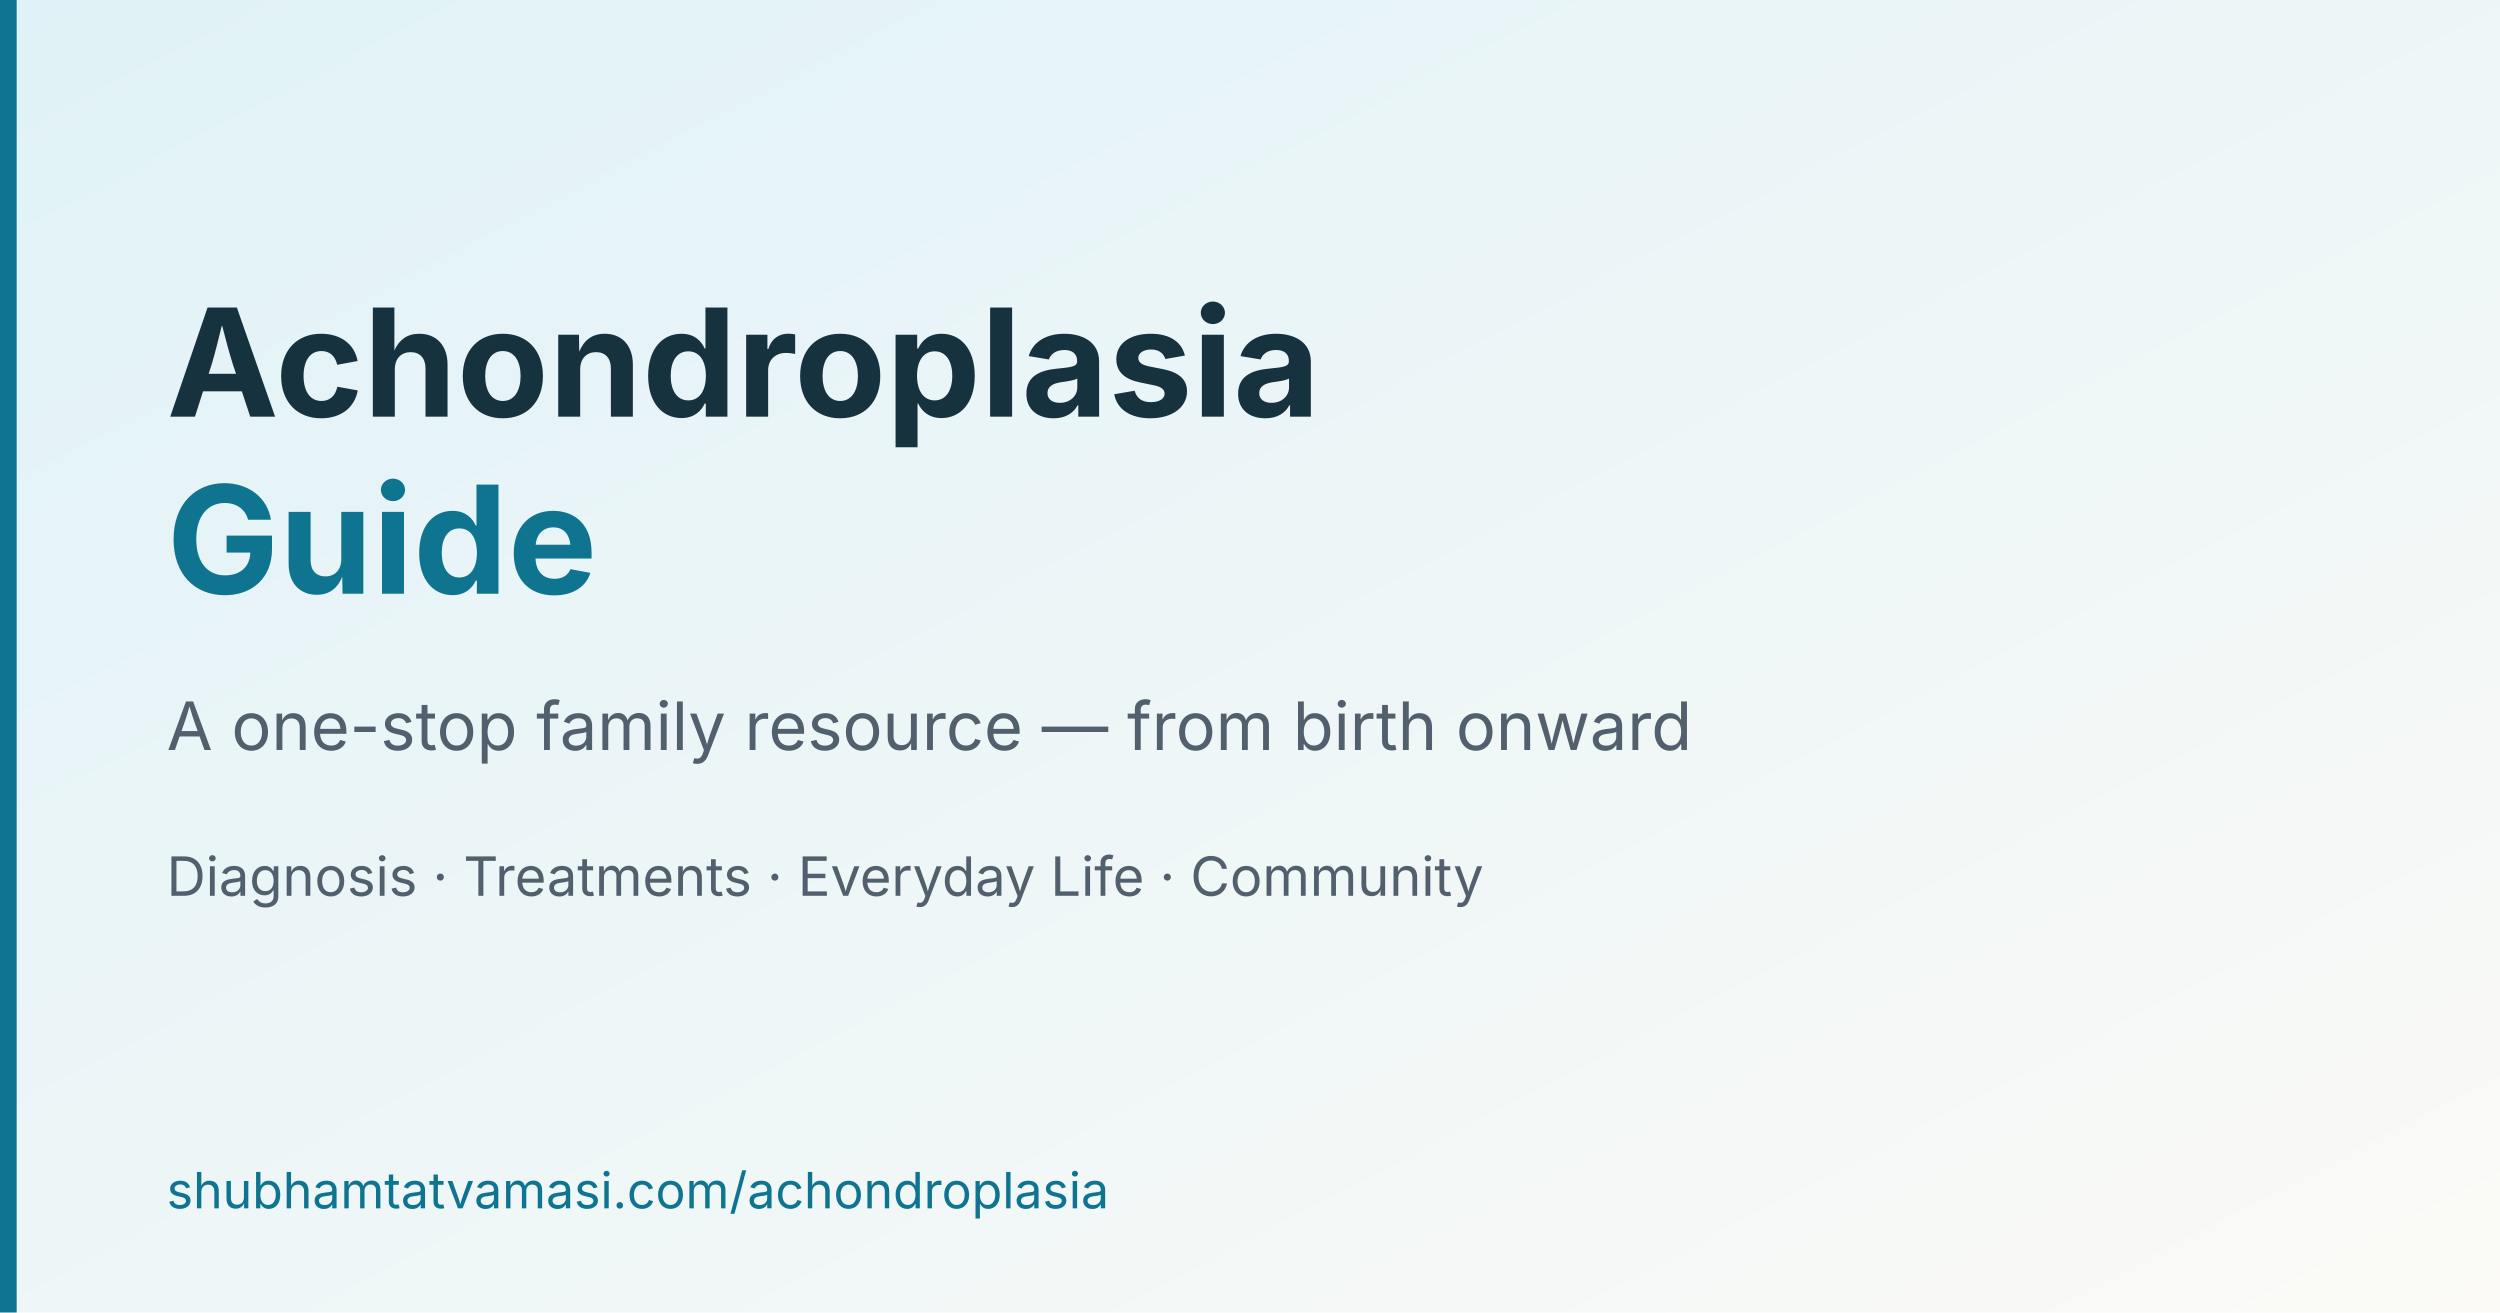
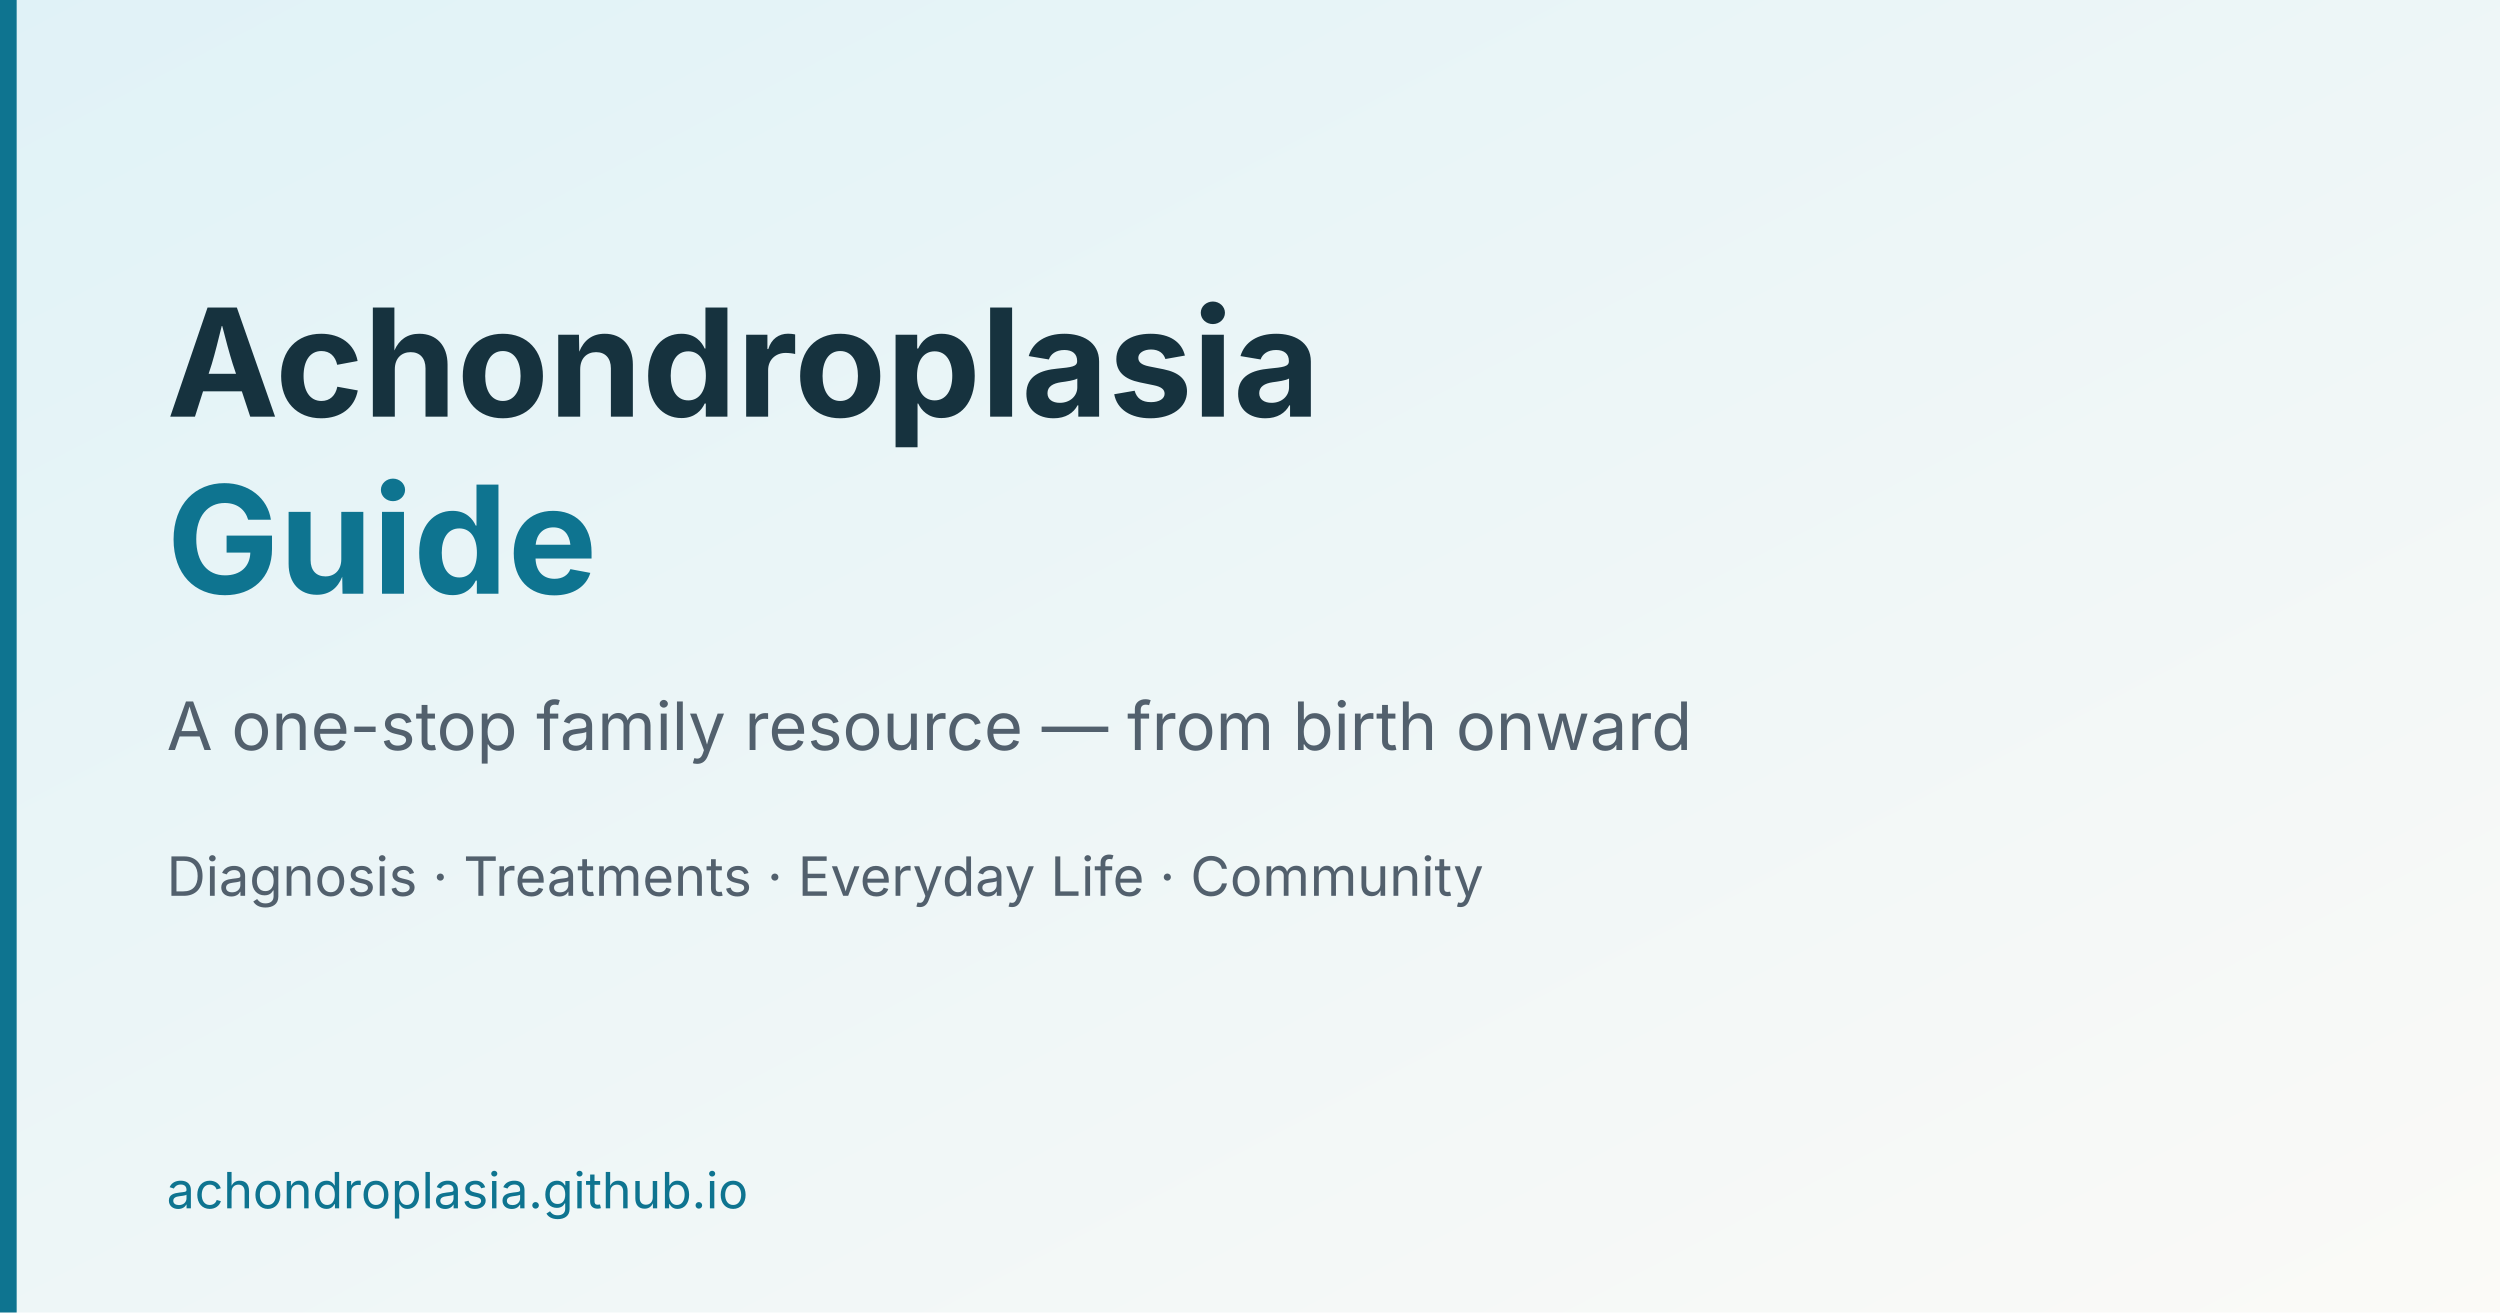
<svg xmlns="http://www.w3.org/2000/svg" width="1200" height="630" viewBox="0 0 1200 630">
  <defs>
    <linearGradient id="bg" x1="0" y1="0" x2="1" y2="1">
      <stop offset="0%" stop-color="#e0f2f7" />
      <stop offset="100%" stop-color="#fbfaf7" />
    </linearGradient>
  </defs>
  <rect width="1200" height="630" fill="url(#bg)" />
  <rect x="0" y="0" width="8" height="630" fill="#0e7490" />
  <text x="80" y="200" font-family="-apple-system, BlinkMacSystemFont, Segoe UI, sans-serif" font-size="72" font-weight="700" fill="#16323e">Achondroplasia</text>
  <text x="80" y="285" font-family="-apple-system, BlinkMacSystemFont, Segoe UI, sans-serif" font-size="72" font-weight="700" fill="#0e7490">Guide</text>
  <text x="80" y="360" font-family="-apple-system, BlinkMacSystemFont, Segoe UI, sans-serif" font-size="32" fill="#52606d">A one-stop family resource — from birth onward</text>
  <text x="80" y="430" font-family="-apple-system, BlinkMacSystemFont, Segoe UI, sans-serif" font-size="26" fill="#52606d">Diagnosis · Treatments · Everyday Life · Community</text>
-   <text x="80" y="580" font-family="-apple-system, BlinkMacSystemFont, Segoe UI, sans-serif" font-size="24" fill="#0e7490">shubhamtatvamasi.com/achondroplasia</text>
+   <text x="80" y="580" font-family="-apple-system, BlinkMacSystemFont, Segoe UI, sans-serif" font-size="24" fill="#0e7490">achondroplasia.github.io</text>
</svg>
